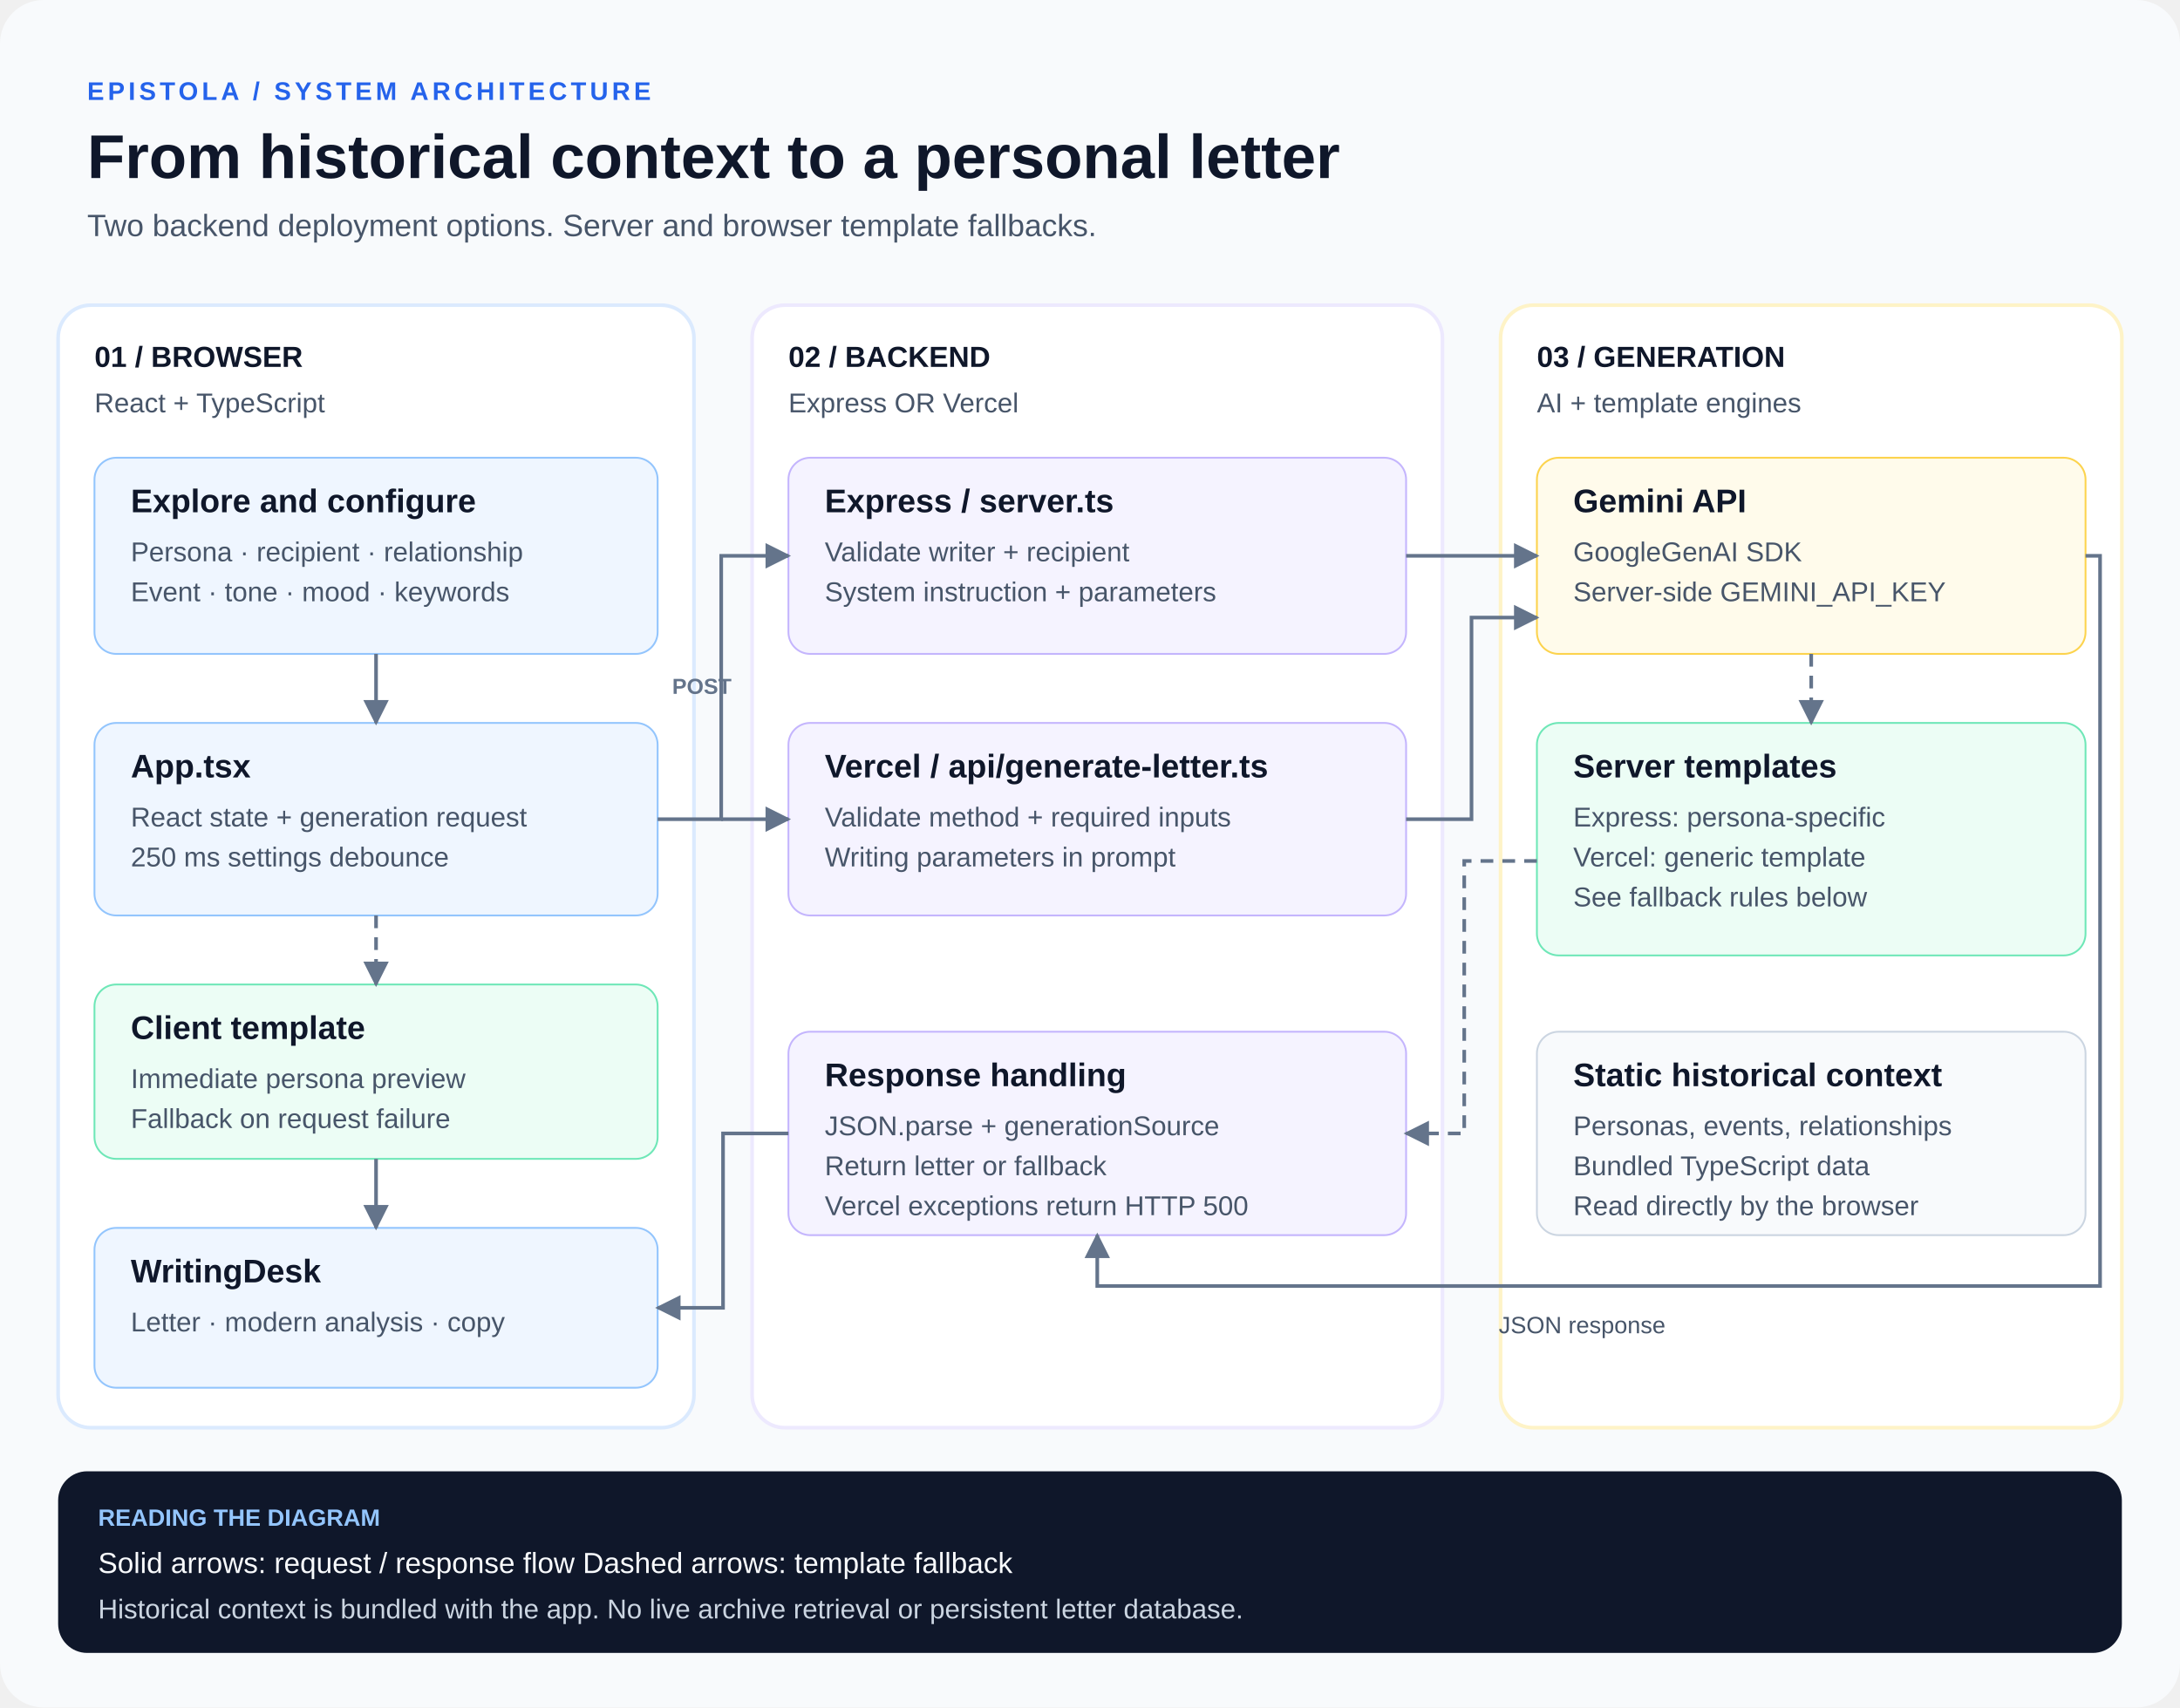
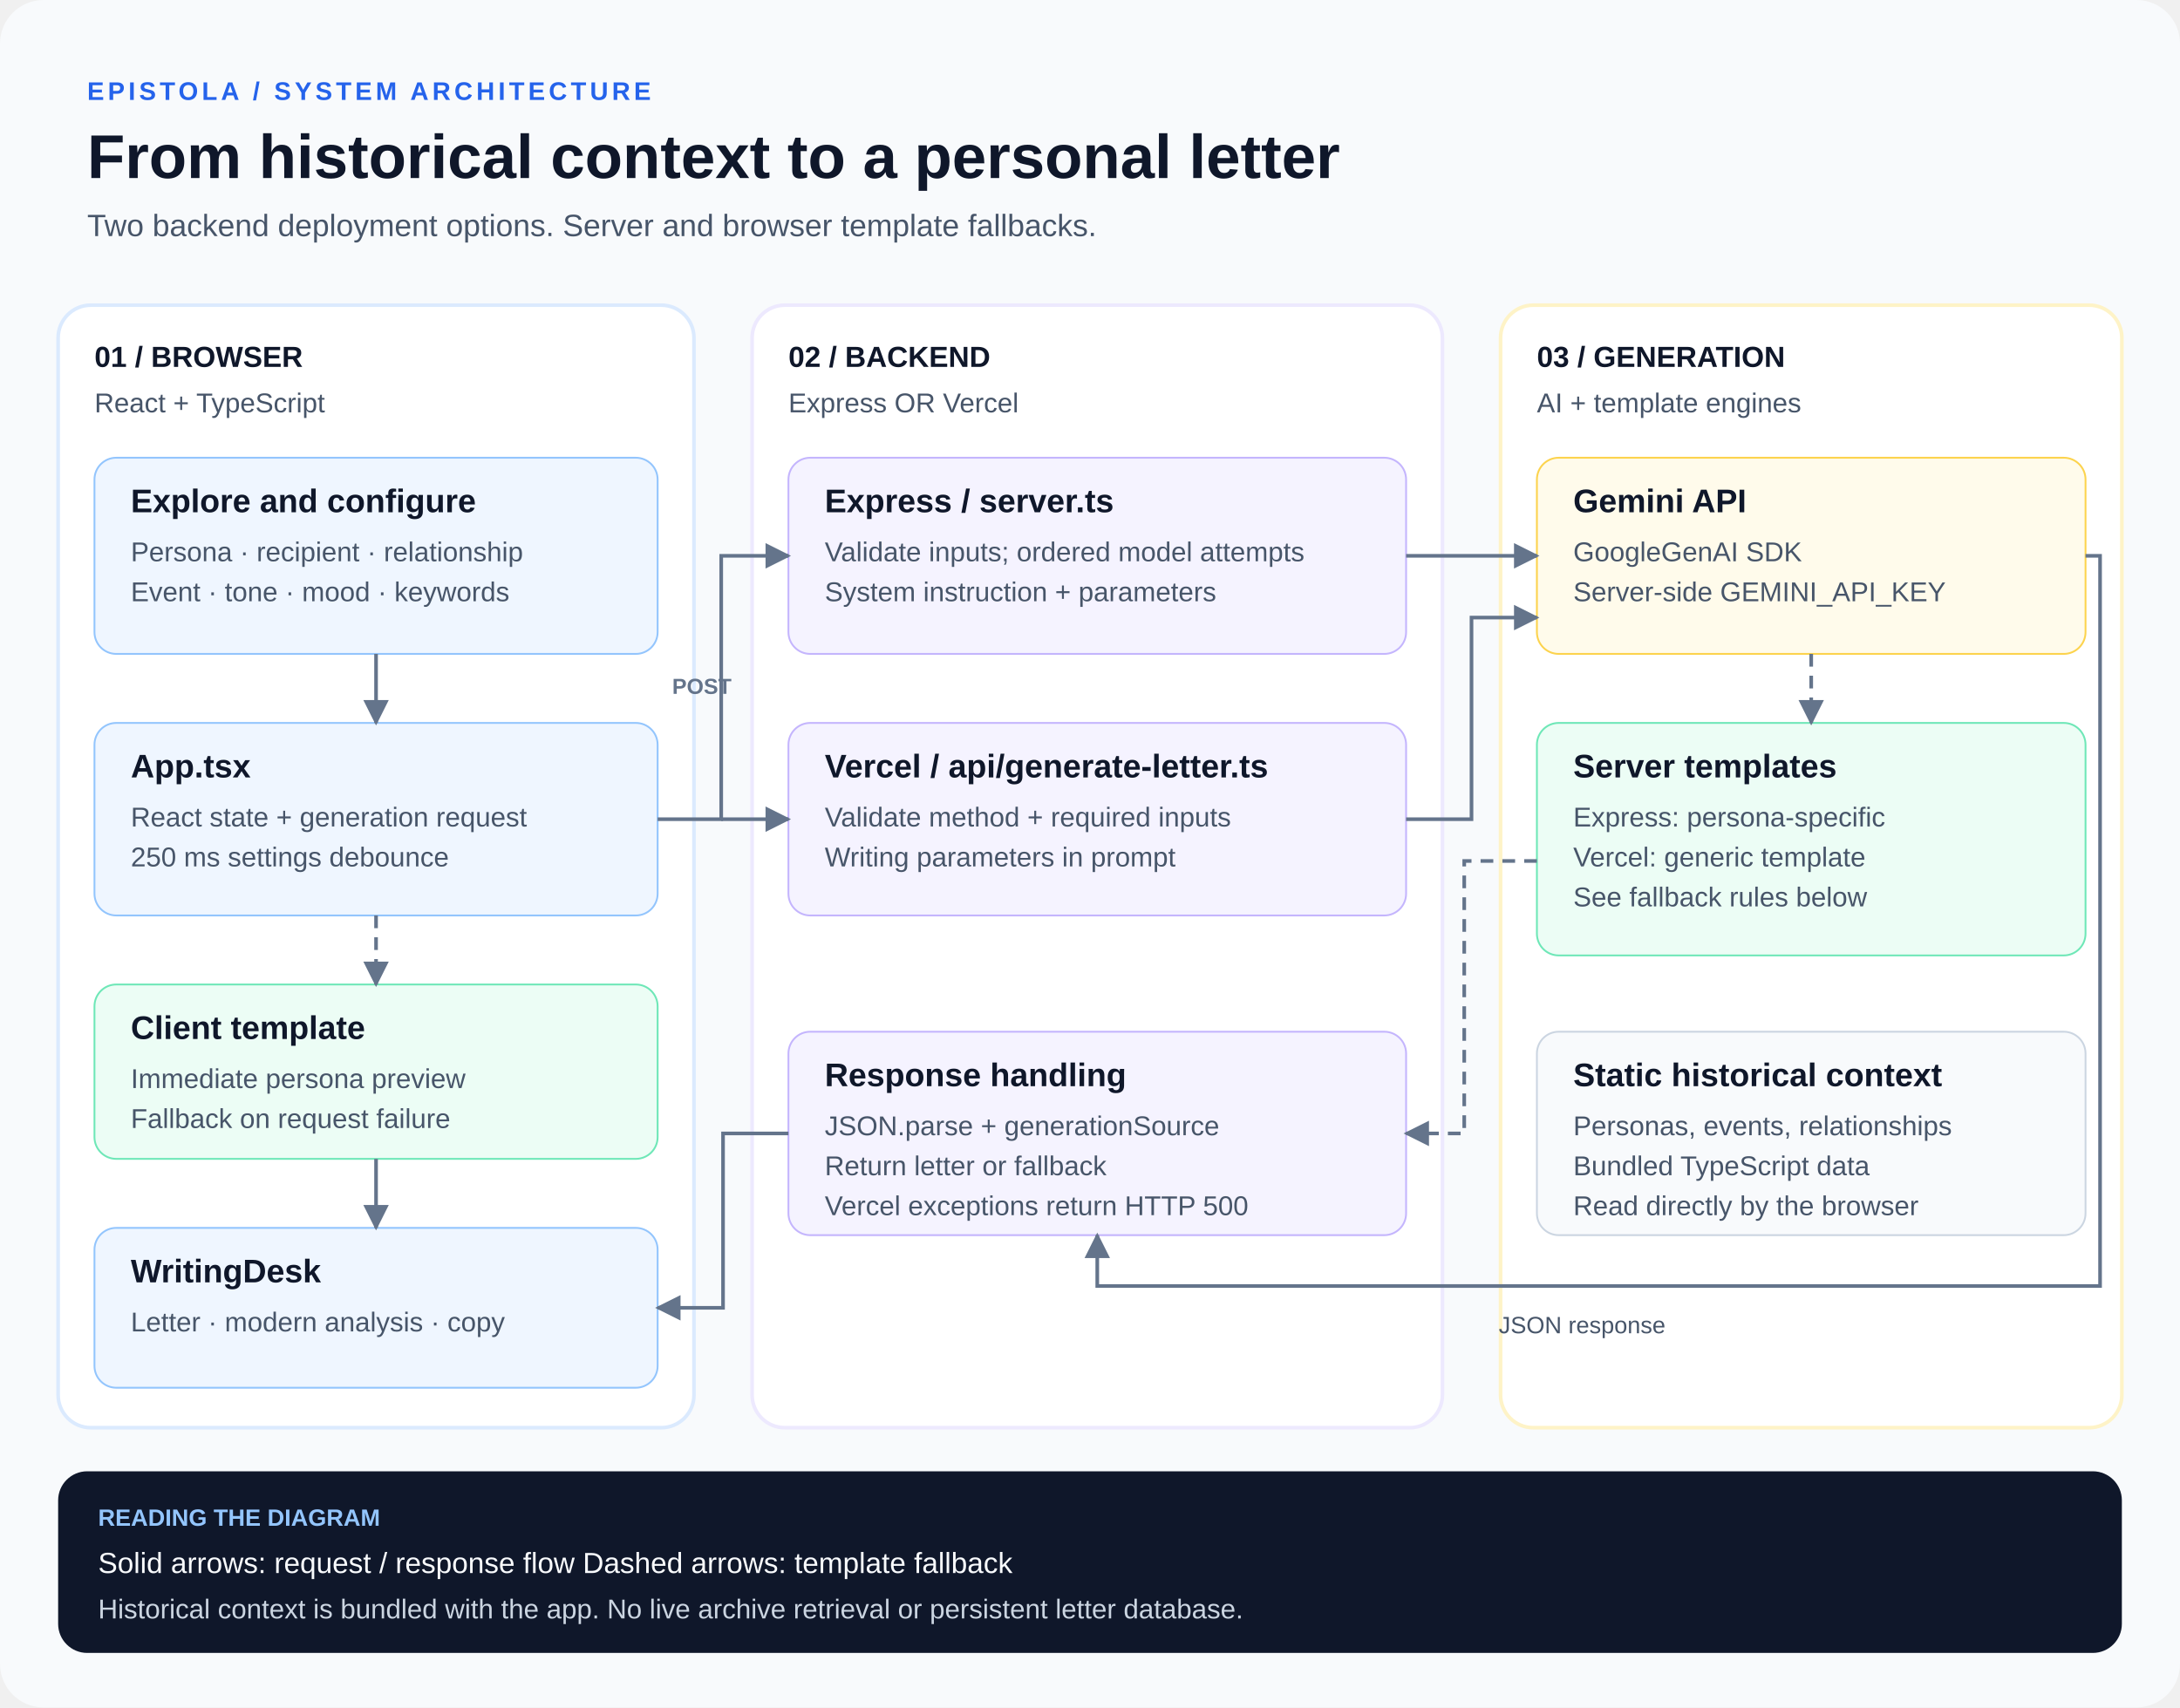
<svg xmlns="http://www.w3.org/2000/svg" width="1200" height="940" viewBox="0 0 1200 940" role="img" aria-labelledby="title desc">
  <defs>
    <marker id="arrow" viewBox="0 0 10 10" refX="9" refY="5" markerWidth="7" markerHeight="7" orient="auto-start-reverse">
      <path d="M 0 0 L 10 5 L 0 10 z" fill="#64748b" />
    </marker>
  </defs>
  <rect width="1200" height="940" rx="24" fill="#f8fafc" />
  <g font-family="Arial, Helvetica, sans-serif">
    <text x="48" y="55" font-size="14" font-weight="700" fill="#2563eb" letter-spacing="2">EPISTOLA / SYSTEM ARCHITECTURE</text>
    <text x="48" y="98" font-size="34" font-weight="700" fill="#0f172a">From historical context to a personal letter</text>
    <text x="48" y="130" font-size="17" fill="#475569">Two backend deployment options. Server and browser template fallbacks.</text>
    <rect x="32" y="168" width="350" height="618" rx="18" fill="white" stroke="#dbeafe" stroke-width="2" />
    <text x="52" y="202" font-size="16" fill="#0f172a" font-weight="700">01 / BROWSER</text>
    <text x="52" y="227" font-size="15" fill="#475569">React + TypeScript</text>
    <rect x="414" y="168" width="380" height="618" rx="18" fill="white" stroke="#ede9fe" stroke-width="2" />
    <text x="434" y="202" font-size="16" fill="#0f172a" font-weight="700">02 / BACKEND</text>
    <text x="434" y="227" font-size="15" fill="#475569">Express OR Vercel</text>
    <rect x="826" y="168" width="342" height="618" rx="18" fill="white" stroke="#fef3c7" stroke-width="2" />
    <text x="846" y="202" font-size="16" fill="#0f172a" font-weight="700">03 / GENERATION</text>
    <text x="846" y="227" font-size="15" fill="#475569">AI + template engines</text>
    <rect x="52" y="252" width="310" height="108" rx="12" fill="#eff6ff" stroke="#93c5fd" />
    <text x="72" y="282" font-size="18" fill="#0f172a" font-weight="700">Explore and configure</text>
    <text x="72" y="309" font-size="15" fill="#475569">Persona · recipient · relationship</text>
    <text x="72" y="331" font-size="15" fill="#475569">Event · tone · mood · keywords</text>
    <rect x="52" y="398" width="310" height="106" rx="12" fill="#eff6ff" stroke="#93c5fd" />
    <text x="72" y="428" font-size="18" fill="#0f172a" font-weight="700">App.tsx</text>
    <text x="72" y="455" font-size="15" fill="#475569">React state + generation request</text>
    <text x="72" y="477" font-size="15" fill="#475569">250 ms settings debounce</text>
    <rect x="52" y="542" width="310" height="96" rx="12" fill="#ecfdf5" stroke="#6ee7b7" />
    <text x="72" y="572" font-size="18" fill="#0f172a" font-weight="700">Client template</text>
    <text x="72" y="599" font-size="15" fill="#475569">Immediate persona preview</text>
    <text x="72" y="621" font-size="15" fill="#475569">Fallback on request failure</text>
    <rect x="52" y="676" width="310" height="88" rx="12" fill="#eff6ff" stroke="#93c5fd" />
    <text x="72" y="706" font-size="18" fill="#0f172a" font-weight="700">WritingDesk</text>
    <text x="72" y="733" font-size="15" fill="#475569">Letter · modern analysis · copy</text>
    <rect x="434" y="252" width="340" height="108" rx="12" fill="#f5f3ff" stroke="#c4b5fd" />
    <text x="454" y="282" font-size="18" fill="#0f172a" font-weight="700">Express / server.ts</text>
-     <text x="454" y="309" font-size="15" fill="#475569">Validate writer + recipient</text>
+     <text x="454" y="309" font-size="15" fill="#475569">Validate inputs; ordered model attempts</text>
    <text x="454" y="331" font-size="15" fill="#475569">System instruction + parameters</text>
    <rect x="434" y="398" width="340" height="106" rx="12" fill="#f5f3ff" stroke="#c4b5fd" />
    <text x="454" y="428" font-size="18" fill="#0f172a" font-weight="700">Vercel / api/generate-letter.ts</text>
    <text x="454" y="455" font-size="15" fill="#475569">Validate method + required inputs</text>
    <text x="454" y="477" font-size="15" fill="#475569">Writing parameters in prompt</text>
    <rect x="434" y="568" width="340" height="112" rx="12" fill="#f5f3ff" stroke="#c4b5fd" />
    <text x="454" y="598" font-size="18" fill="#0f172a" font-weight="700">Response handling</text>
    <text x="454" y="625" font-size="15" fill="#475569">JSON.parse + generationSource</text>
    <text x="454" y="647" font-size="15" fill="#475569">Return letter or fallback</text>
    <text x="454" y="669" font-size="15" fill="#475569">Vercel exceptions return HTTP 500</text>
    <rect x="846" y="252" width="302" height="108" rx="12" fill="#fffbeb" stroke="#fcd34d" />
    <text x="866" y="282" font-size="18" fill="#0f172a" font-weight="700">Gemini API</text>
    <text x="866" y="309" font-size="15" fill="#475569">GoogleGenAI SDK</text>
    <text x="866" y="331" font-size="15" fill="#475569">Server-side GEMINI_API_KEY</text>
    <rect x="846" y="398" width="302" height="128" rx="12" fill="#ecfdf5" stroke="#6ee7b7" />
    <text x="866" y="428" font-size="18" fill="#0f172a" font-weight="700">Server templates</text>
    <text x="866" y="455" font-size="15" fill="#475569">Express: persona-specific</text>
    <text x="866" y="477" font-size="15" fill="#475569">Vercel: generic template</text>
    <text x="866" y="499" font-size="15" fill="#475569">See fallback rules below</text>
    <rect x="846" y="568" width="302" height="112" rx="12" fill="#f8fafc" stroke="#cbd5e1" />
    <text x="866" y="598" font-size="18" fill="#0f172a" font-weight="700">Static historical context</text>
    <text x="866" y="625" font-size="15" fill="#475569">Personas, events, relationships</text>
    <text x="866" y="647" font-size="15" fill="#475569">Bundled TypeScript data</text>
    <text x="866" y="669" font-size="15" fill="#475569">Read directly by the browser</text>
    <path d="M 207 360 V 398" fill="none" stroke="#64748b" stroke-width="2" marker-end="url(#arrow)" />
    <path d="M 207 504 V 542" fill="none" stroke="#64748b" stroke-width="2" marker-end="url(#arrow)" stroke-dasharray="7 5" />
    <path d="M 207 638 V 676" fill="none" stroke="#64748b" stroke-width="2" marker-end="url(#arrow)" />
    <path d="M 362 451 H 397 V 306 H 434" fill="none" stroke="#64748b" stroke-width="2" marker-end="url(#arrow)" />
    <path d="M 397 451 H 434" fill="none" stroke="#64748b" stroke-width="2" marker-end="url(#arrow)" />
    <text x="370" y="382" font-size="12" fill="#64748b" font-weight="700">POST</text>
    <path d="M 774 306 H 846" fill="none" stroke="#64748b" stroke-width="2" marker-end="url(#arrow)" />
    <path d="M 774 451 H 810 V 340 H 846" fill="none" stroke="#64748b" stroke-width="2" marker-end="url(#arrow)" />
    <path d="M 997 360 V 398" fill="none" stroke="#64748b" stroke-width="2" marker-end="url(#arrow)" stroke-dasharray="7 5" />
    <path d="M 846 474 H 806 V 624 H 774" fill="none" stroke="#64748b" stroke-width="2" marker-end="url(#arrow)" stroke-dasharray="7 5" />
    <path d="M 1148 306 H 1156 V 708 H 604 V 680" fill="none" stroke="#64748b" stroke-width="2" marker-end="url(#arrow)" />
    <path d="M 434 624 H 398 V 720 H 362" fill="none" stroke="#64748b" stroke-width="2" marker-end="url(#arrow)" />
    <text x="825" y="734" font-size="13" fill="#475569">JSON response</text>
    <rect x="32" y="810" width="1136" height="100" rx="16" fill="#0f172a" />
    <text x="54" y="840" font-size="13" fill="#93c5fd" font-weight="700">READING THE DIAGRAM</text>
    <text x="54" y="866" font-size="16" fill="#f8fafc">Solid arrows: request / response flow     Dashed arrows: template fallback</text>
    <text x="54" y="891" font-size="15" fill="#cbd5e1">Historical context is bundled with the app. No live archive retrieval or persistent letter database.</text>
  </g>
</svg>
